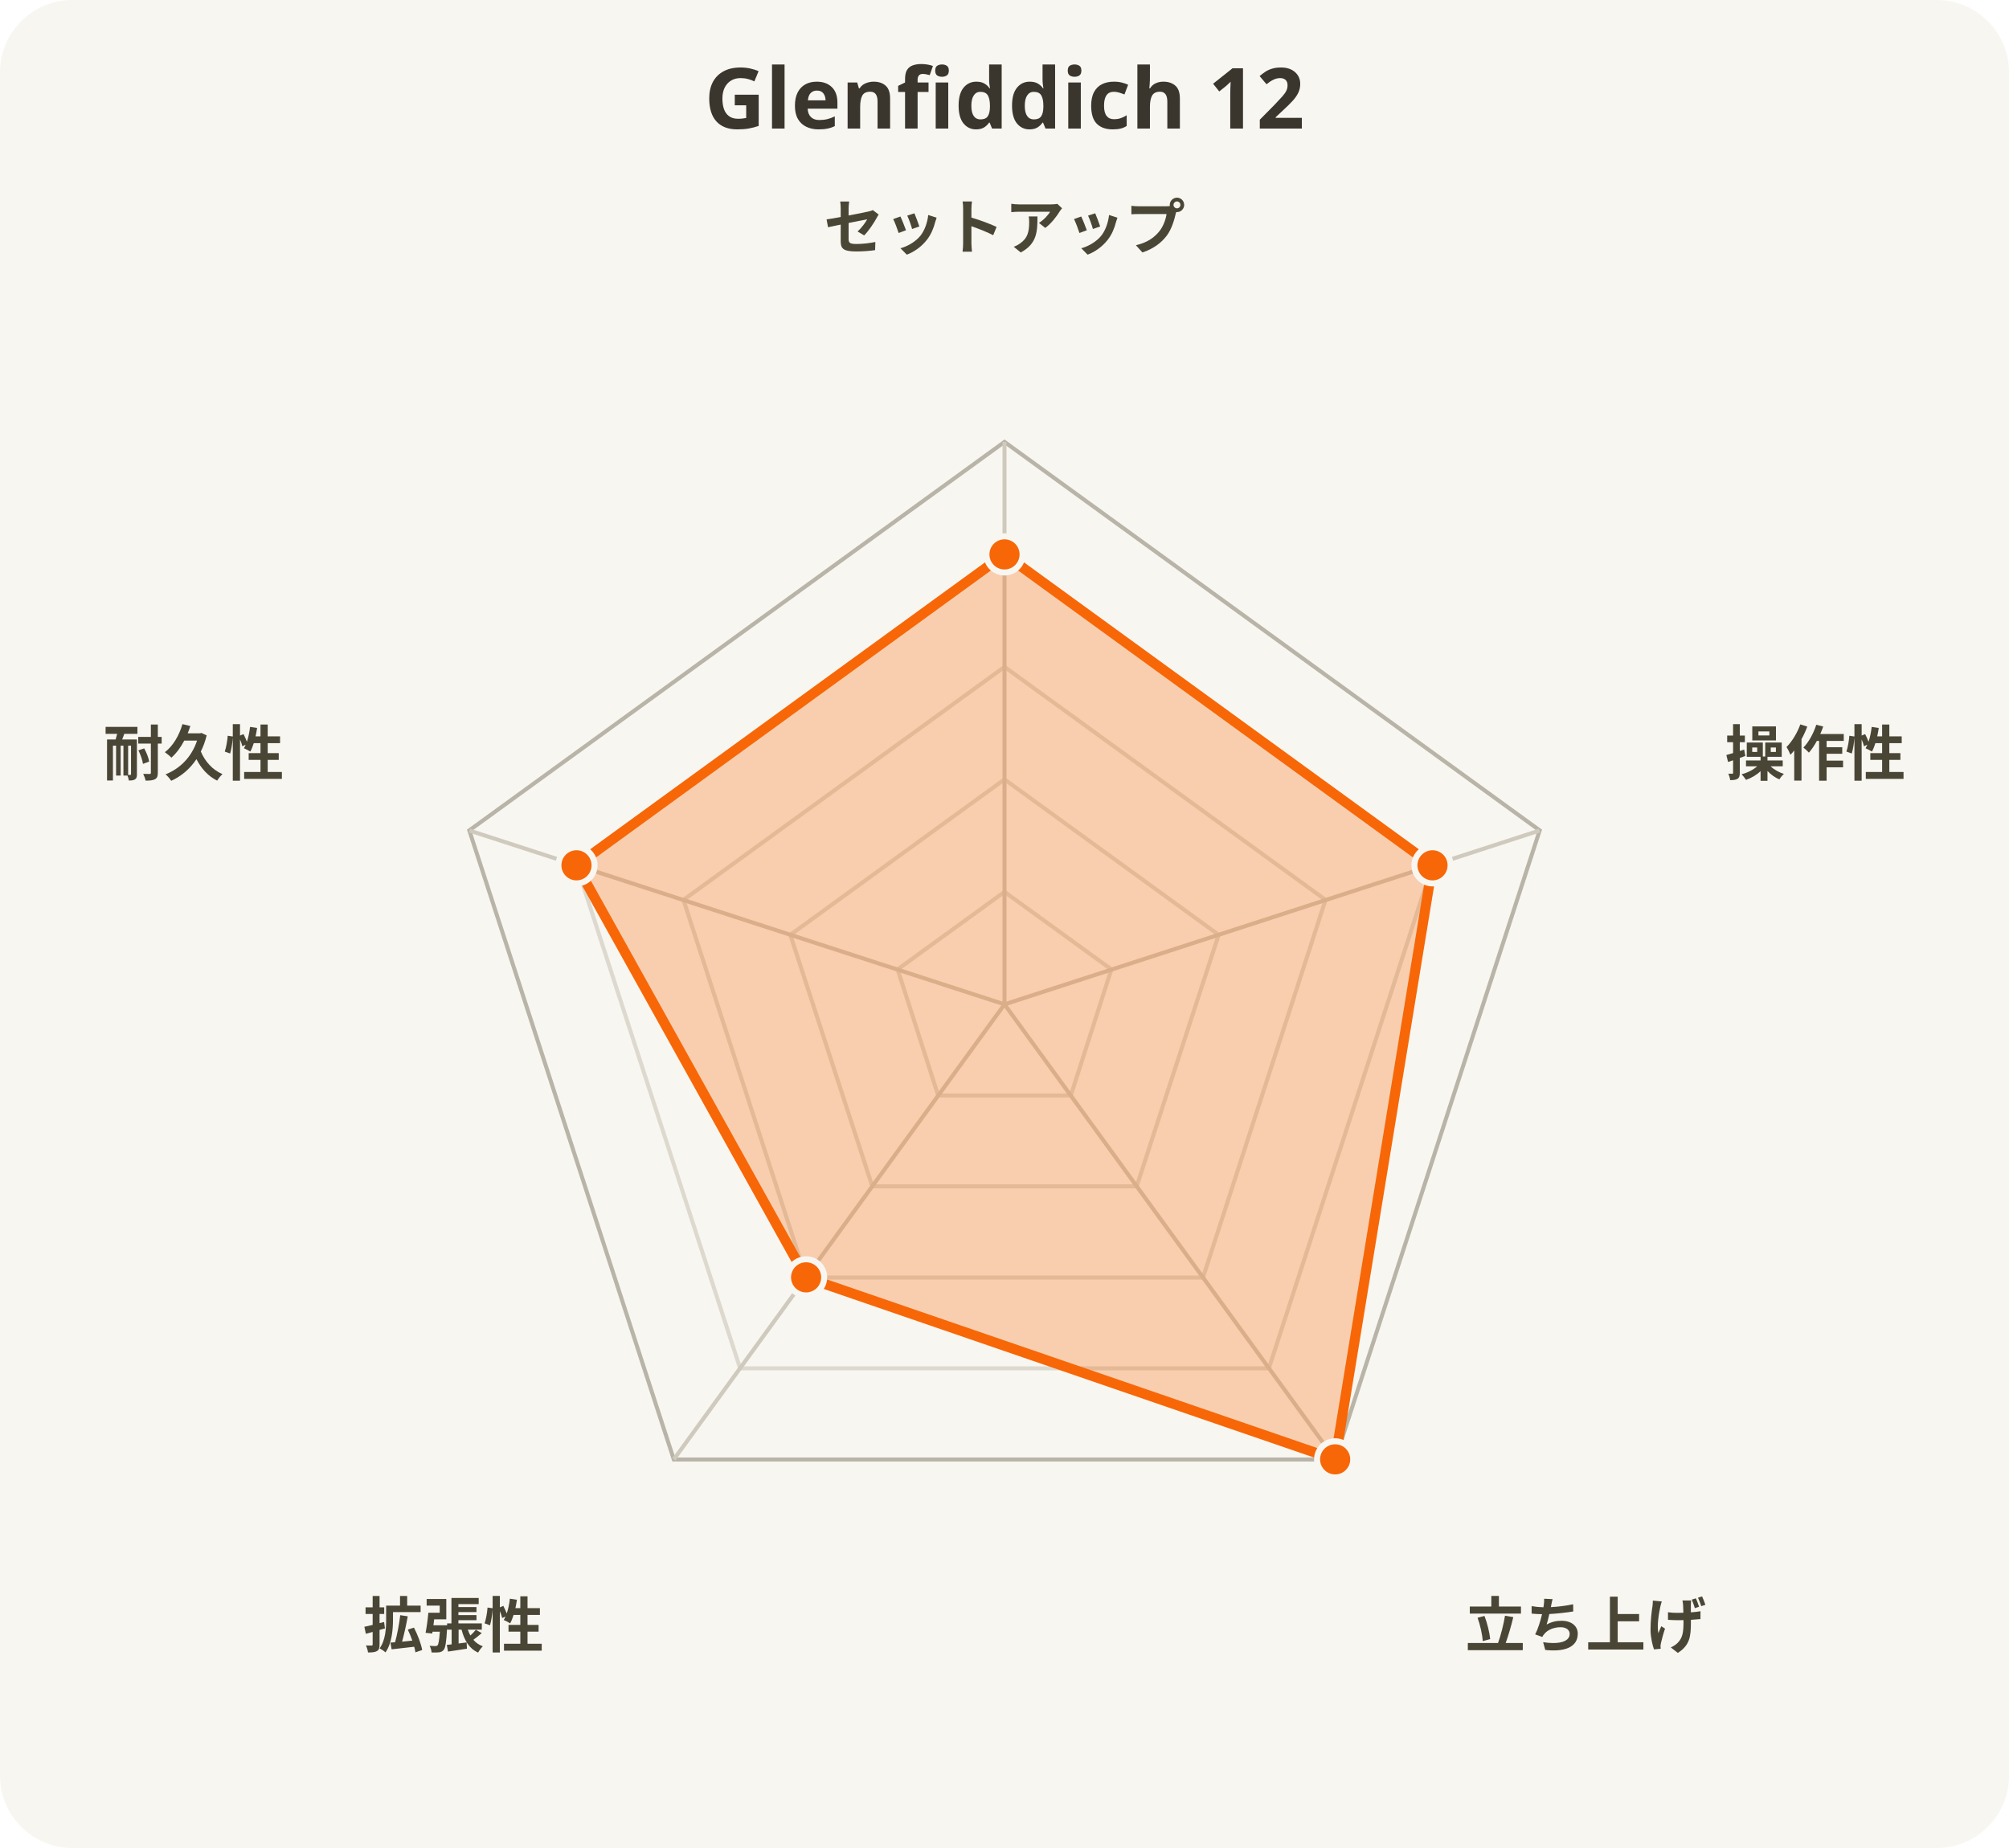
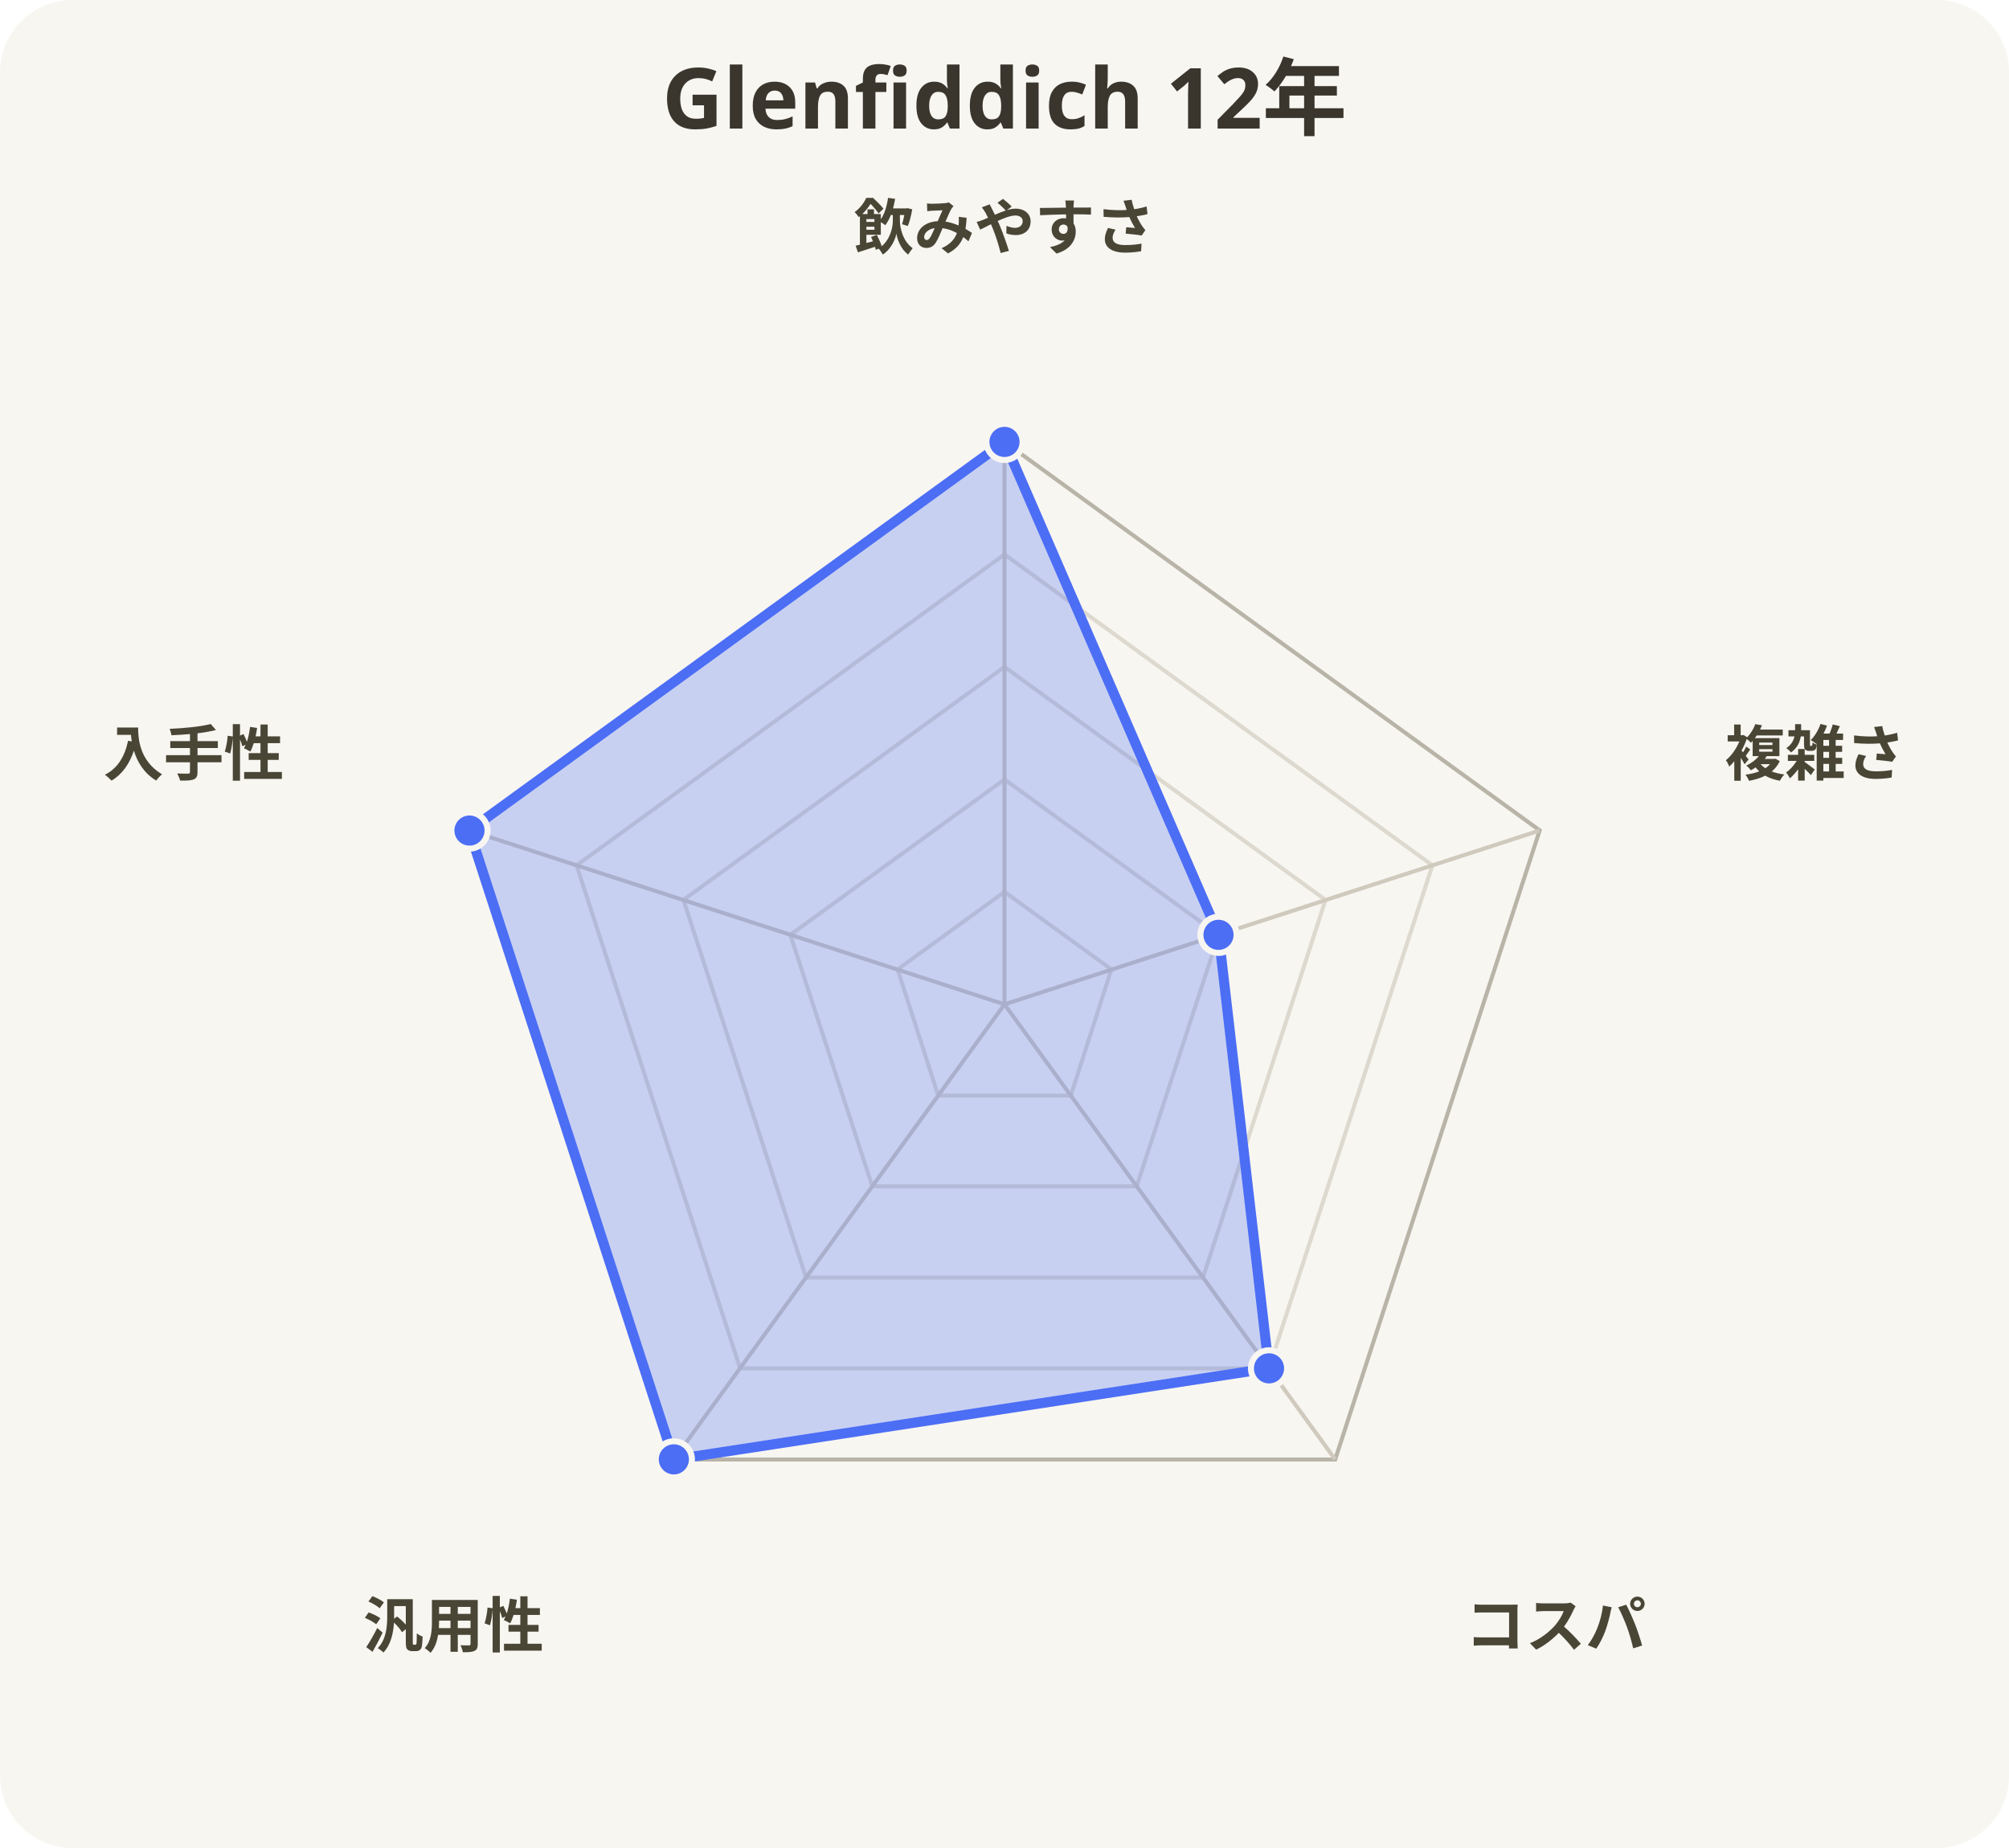
<svg xmlns="http://www.w3.org/2000/svg" viewBox="0 0 500 460" font-family="'Hiragino Sans','Noto Sans JP',sans-serif">
  <rect x="0" y="0" width="500" height="460" rx="18" fill="#F8F6F1" />
-   <text x="250" y="32" text-anchor="middle" font-size="21" font-weight="700" fill="#3A362E">Glenfiddich 12</text>
+   <text x="250" y="32" text-anchor="middle" font-size="21" font-weight="700" fill="#3A362E">Glenfiddich 12年</text>
  <polygon points="250.0,222.0 276.6,241.3 266.5,272.7 233.5,272.7 223.4,241.3 " fill="none" stroke="#DDD9CF" stroke-width="1" />
  <polygon points="250.0,194.0 303.3,232.7 282.9,295.3 217.1,295.3 196.7,232.7 " fill="none" stroke="#DDD9CF" stroke-width="1" />
  <polygon points="250.0,166.0 329.9,224.0 299.4,318.0 200.6,318.0 170.1,224.0 " fill="none" stroke="#DDD9CF" stroke-width="1" />
  <polygon points="250.0,138.0 356.5,215.4 315.8,340.6 184.2,340.6 143.5,215.4 " fill="none" stroke="#DDD9CF" stroke-width="1" />
  <polygon points="250.0,110.0 383.2,206.7 332.3,363.3 167.7,363.3 116.8,206.7 " fill="none" stroke="#B9B4A8" stroke-width="1" />
  <line x1="250" y1="250" x2="250" y2="110" stroke="#CFCABD" stroke-width="1" />
  <line x1="250" y1="250" x2="383.154" y2="206.74" stroke="#CFCABD" stroke-width="1" />
  <line x1="250" y1="250" x2="332.292" y2="363.26" stroke="#CFCABD" stroke-width="1" />
  <line x1="250" y1="250" x2="167.708" y2="363.26" stroke="#CFCABD" stroke-width="1" />
  <line x1="250" y1="250" x2="116.846" y2="206.74" stroke="#CFCABD" stroke-width="1" />
-   <text x="250" y="62" text-anchor="middle" font-size="15" font-weight="600" fill="#4A4636">セットアップ</text>
-   <text x="429.296" y="192.998" text-anchor="start" font-size="15" font-weight="600" fill="#4A4636">操作性</text>
-   <text x="364.628" y="410.002" text-anchor="start" font-size="15" font-weight="600" fill="#4A4636">立ち上げ</text>
-   <text x="135.372" y="410.002" text-anchor="end" font-size="15" font-weight="600" fill="#4A4636">拡張性</text>
-   <text x="70.704" y="192.998" text-anchor="end" font-size="15" font-weight="600" fill="#4A4636">耐久性</text>
-   <polygon points="250.0,138.0 356.5,215.4 332.3,363.3 200.6,318.0 143.5,215.4" fill="#F76707" fill-opacity="0.28" stroke="#F76707" stroke-width="2.5" stroke-linejoin="round" />
-   <circle cx="250" cy="138" r="4.5" fill="#F76707" stroke="#F8F6F1" stroke-width="1.5" />
-   <circle cx="356.523" cy="215.392" r="4.5" fill="#F76707" stroke="#F8F6F1" stroke-width="1.5" />
-   <circle cx="332.292" cy="363.26" r="4.5" fill="#F76707" stroke="#F8F6F1" stroke-width="1.5" />
-   <circle cx="200.625" cy="317.956" r="4.5" fill="#F76707" stroke="#F8F6F1" stroke-width="1.5" />
-   <circle cx="143.477" cy="215.392" r="4.5" fill="#F76707" stroke="#F8F6F1" stroke-width="1.5" />
+   <text x="250" y="62" text-anchor="middle" font-size="15" font-weight="600" fill="#4A4636">飲みやすさ</text>
+   <text x="429.296" y="192.998" text-anchor="start" font-size="15" font-weight="600" fill="#4A4636">複雑さ</text>
+   <text x="364.628" y="410.002" text-anchor="start" font-size="15" font-weight="600" fill="#4A4636">コスパ</text>
+   <text x="135.372" y="410.002" text-anchor="end" font-size="15" font-weight="600" fill="#4A4636">汎用性</text>
+   <text x="70.704" y="192.998" text-anchor="end" font-size="15" font-weight="600" fill="#4A4636">入手性</text>
+   <polygon points="250.0,110.0 303.3,232.7 315.8,340.6 167.7,363.3 116.8,206.7 " fill="#4C6EF5" fill-opacity="0.28" stroke="#4C6EF5" stroke-width="2.5" stroke-linejoin="round" />
+   <circle cx="250" cy="110" r="4.5" fill="#4C6EF5" stroke="#F8F6F1" stroke-width="1.5" />
+   <circle cx="303.262" cy="232.696" r="4.5" fill="#4C6EF5" stroke="#F8F6F1" stroke-width="1.5" />
+   <circle cx="315.834" cy="340.608" r="4.5" fill="#4C6EF5" stroke="#F8F6F1" stroke-width="1.5" />
+   <circle cx="167.708" cy="363.26" r="4.5" fill="#4C6EF5" stroke="#F8F6F1" stroke-width="1.5" />
+   <circle cx="116.846" cy="206.74" r="4.5" fill="#4C6EF5" stroke="#F8F6F1" stroke-width="1.5" />
</svg>
